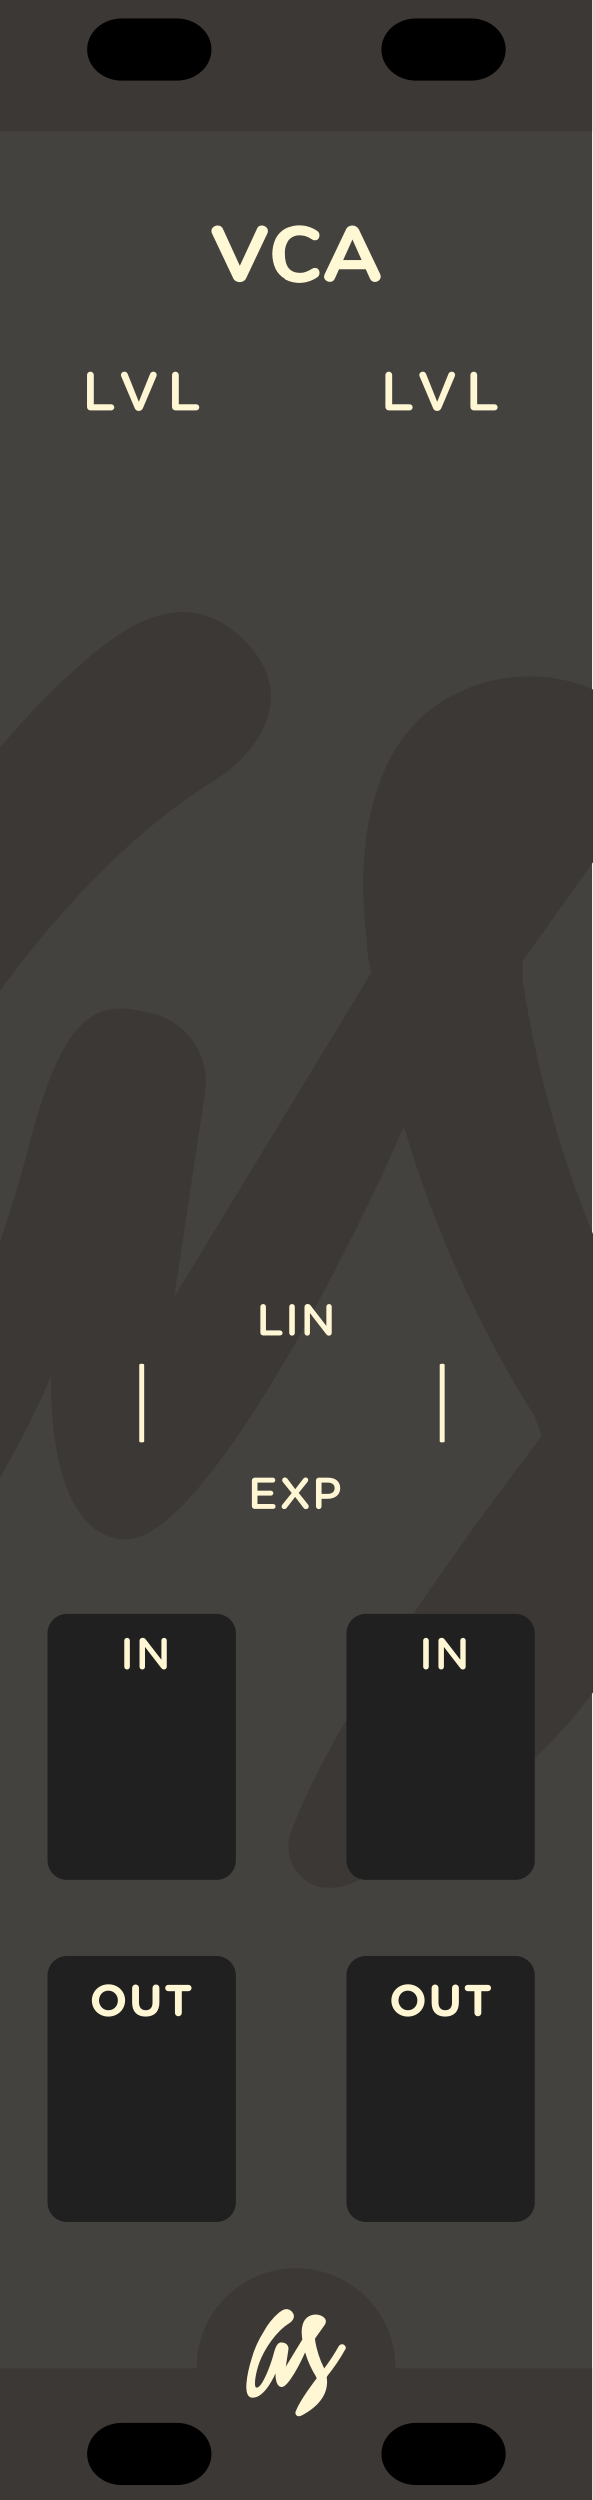
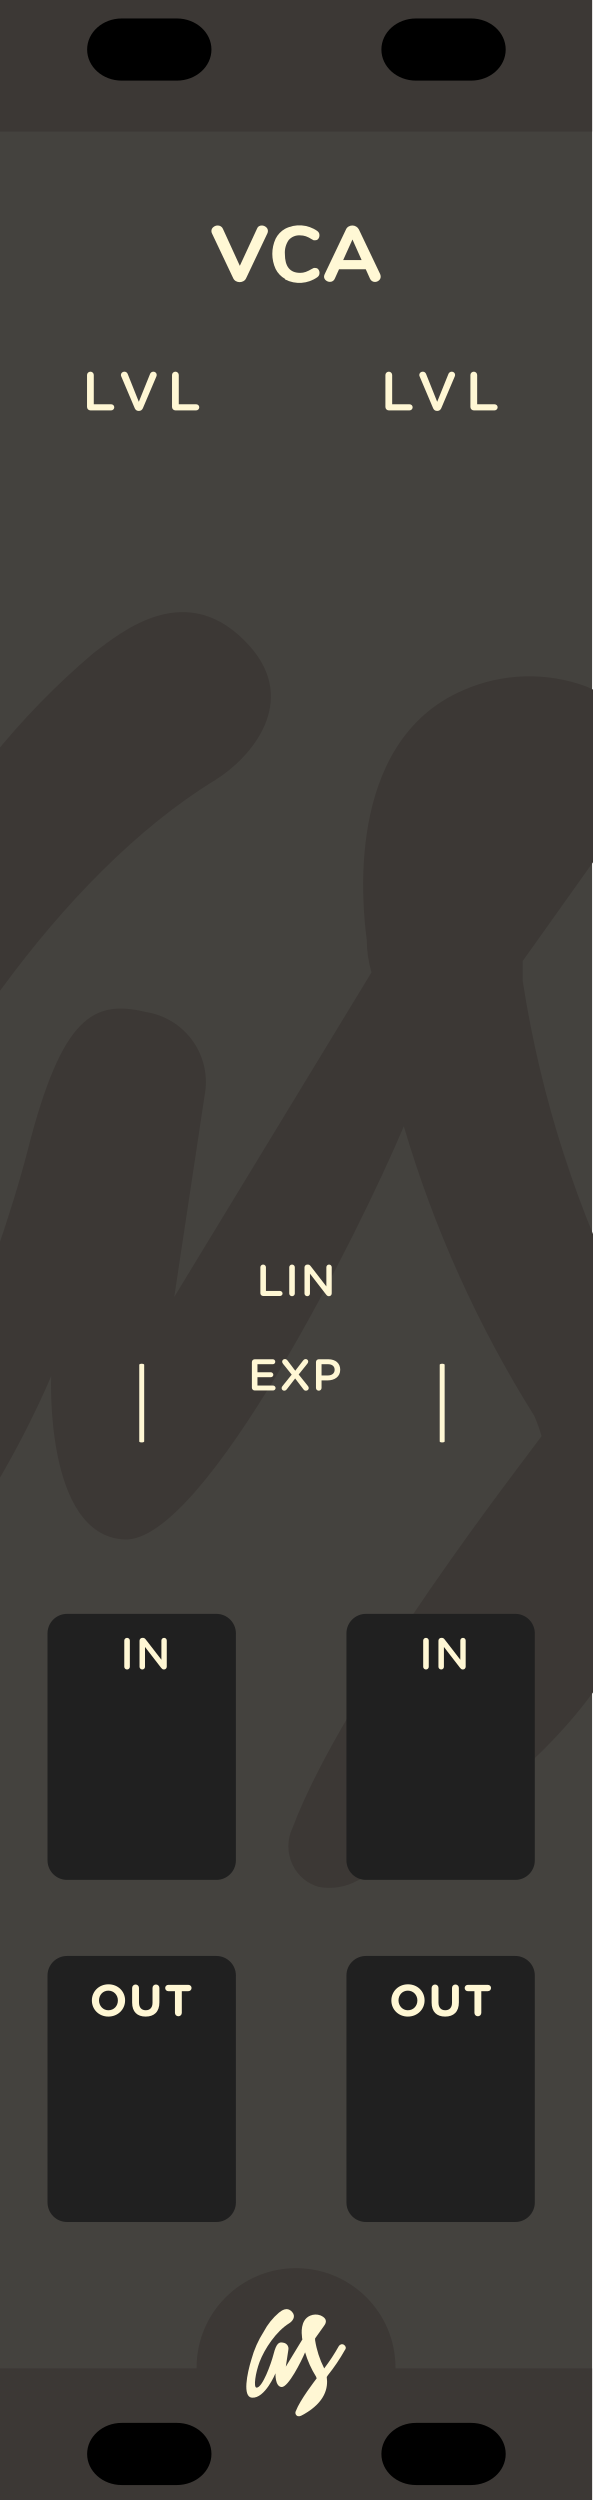
<svg xmlns="http://www.w3.org/2000/svg" width="90" height="380" viewBox="0 0 23.813 100.542" version="1.1" id="svg4541">
  <defs id="defs4535" />
  <g id="layer1" transform="translate(-61.97803,-53.7443)">
    <rect y="53.744" x="61.978" height="100.542" width="23.812" id="rect1709" style="opacity:1;vector-effect:none;fill:#44423e;fill-opacity:1;stroke:none;stroke-width:0.223;stroke-linecap:butt;stroke-linejoin:miter;stroke-miterlimit:4;stroke-dasharray:none;stroke-dashoffset:0;stroke-opacity:1" />
    <g style="fill:#3c3835;fill-opacity:1;stroke-width:0.881" id="g1661" data-name="Layer 2" transform="matrix(2.098122,0,0,2.098122,-51.9489,-652.4857)">
      <g style="fill:#3c3835;fill-opacity:1" id="g1659" data-name="Layer 1-2">
        <path id="path1657" class="cls-4" d="m 71.31,357 a 0.91,0.91 0 0 0 -0.41,-0.53 0.77,0.77 0 0 0 -0.64,-0.1 0.91,0.91 0 0 0 -0.53,0.41 43.94,43.94 0 0 1 -3.33,5.08 21.5,21.5 0 0 1 -2.08,-6.45 v -0.39 l 2,-2.81 c 0.24,-0.34 1.26,-1.56 -0.78,-2.45 a 3.15,3.15 0 0 0 -2.36,0.07 c -2.32,1 -1.92,4.26 -1.85,4.79 q 0,0.31 0.09,0.62 l -3.78,6.22 c 0,0 0.49,-3.26 0.58,-3.85 A 1.36,1.36 0 0 0 57.1,356 c -1,-0.24 -1.61,0.06 -2.27,2.65 -0.56,2.19 -2.54,7.64 -3.86,7.6 -0.78,0 -0.24,-3.41 0.68,-5.87 1.12,-2.95 3.78,-7 6.78,-8.83 0.69,-0.43 1.6,-1.5 0.66,-2.56 -1.19,-1.34 -2.46,-0.28 -3,0.13 a 14.68,14.68 0 0 0 -3.49,4.35 22.82,22.82 0 0 0 -2.81,6.33 c -1,3.25 -2.07,8.54 0.1,8.74 3,0.27 5.39,-5.56 5.39,-5.56 0,0 -0.13,3.05 1.4,3.13 1.53,0.08 4.51,-5.9 5.36,-7.92 a 22.36,22.36 0 0 0 2.5,5.55 2.87,2.87 0 0 1 0.14,0.39 c -0.34,0.47 -3.77,4.86 -4.77,7.5 a 0.82,0.82 0 0 0 0,0.72 0.79,0.79 0 0 0 0.5,0.42 1.12,1.12 0 0 0 0.74,-0.12 5.53,5.53 0 0 0 0.66,-0.35 c 4.83,-2.78 5.52,-6 5.17,-8.48 a 2.08,2.08 0 0 1 0.26,-0.4 42.2,42.2 0 0 0 3.89,-5.77 0.76,0.76 0 0 0 0.18,-0.65 z" style="fill:#3c3835;fill-opacity:1" />
      </g>
    </g>
    <rect y="148.994" x="61.978" height="5.292" width="23.812" id="rect1759" style="opacity:1;vector-effect:none;fill:#3c3835;fill-opacity:1;stroke:none;stroke-width:0.258;stroke-linecap:butt;stroke-linejoin:miter;stroke-miterlimit:4;stroke-dasharray:none;stroke-dashoffset:0;stroke-opacity:1" />
    <rect style="opacity:1;vector-effect:none;fill:#3c3835;fill-opacity:1;stroke:none;stroke-width:0.258;stroke-linecap:butt;stroke-linejoin:miter;stroke-miterlimit:4;stroke-dasharray:none;stroke-dashoffset:0;stroke-opacity:1" id="rect1806" width="23.812" height="5.292" x="61.978" y="53.744" />
    <g id="g2195" style="display:inline;stroke-width:0.881" transform="translate(61.97803,60.44709)">
      <circle r="4" cy="88.516" cx="11.906" id="circle1732" style="opacity:1;vector-effect:none;fill:#3c3835;fill-opacity:1;stroke:none;stroke-width:0.197;stroke-linecap:butt;stroke-linejoin:miter;stroke-miterlimit:4;stroke-dasharray:none;stroke-dashoffset:0;stroke-opacity:1" />
      <g transform="matrix(0.1762202,0,0,0.1762202,1.337592,24.78075)" data-name="Layer 2" id="g1738" style="fill:#fff7d4;fill-opacity:1">
        <g data-name="Layer 1-2" id="g1736" style="fill:#fff7d4;fill-opacity:1">
          <path style="fill:#fff7d4;fill-opacity:1" d="m 71.31,357 a 0.91,0.91 0 0 0 -0.41,-0.53 0.77,0.77 0 0 0 -0.64,-0.1 0.91,0.91 0 0 0 -0.53,0.41 43.94,43.94 0 0 1 -3.33,5.08 21.5,21.5 0 0 1 -2.08,-6.45 v -0.39 l 2,-2.81 c 0.24,-0.34 1.26,-1.56 -0.78,-2.45 a 3.15,3.15 0 0 0 -2.36,0.07 c -2.32,1 -1.92,4.26 -1.85,4.79 q 0,0.31 0.09,0.62 l -3.78,6.22 c 0,0 0.49,-3.26 0.58,-3.85 A 1.36,1.36 0 0 0 57.1,356 c -1,-0.24 -1.61,0.06 -2.27,2.65 -0.56,2.19 -2.54,7.64 -3.86,7.6 -0.78,0 -0.24,-3.41 0.68,-5.87 1.12,-2.95 3.78,-7 6.78,-8.83 0.69,-0.43 1.6,-1.5 0.66,-2.56 -1.19,-1.34 -2.46,-0.28 -3,0.13 a 14.68,14.68 0 0 0 -3.49,4.35 22.82,22.82 0 0 0 -2.81,6.33 c -1,3.25 -2.07,8.54 0.1,8.74 3,0.27 5.39,-5.56 5.39,-5.56 0,0 -0.13,3.05 1.4,3.13 1.53,0.08 4.51,-5.9 5.36,-7.92 a 22.36,22.36 0 0 0 2.5,5.55 2.87,2.87 0 0 1 0.14,0.39 c -0.34,0.47 -3.77,4.86 -4.77,7.5 a 0.82,0.82 0 0 0 0,0.72 0.79,0.79 0 0 0 0.5,0.42 1.12,1.12 0 0 0 0.74,-0.12 5.53,5.53 0 0 0 0.66,-0.35 c 4.83,-2.78 5.52,-6 5.17,-8.48 a 2.08,2.08 0 0 1 0.26,-0.4 42.2,42.2 0 0 0 3.89,-5.77 0.76,0.76 0 0 0 0.18,-0.65 z" class="cls-4" id="path1734" />
        </g>
      </g>
    </g>
    <rect style="display:inline;opacity:1;vector-effect:none;fill:#000000;fill-opacity:1;stroke:none;stroke-width:0.152;stroke-linecap:butt;stroke-linejoin:miter;stroke-miterlimit:4;stroke-dasharray:none;stroke-dashoffset:0;stroke-opacity:1" id="rect863" width="5" height="2.5" x="65.482" y="151.186" ry="1.392" />
    <path id="rect865" d="m 78.709,151.186 c -0.771,0 -1.392,0.558 -1.392,1.25 0,0.693 0.621,1.25 1.392,1.25 h 2.215 c 0.771,0 1.392,-0.558 1.392,-1.25 0,-0.692 -0.621,-1.25 -1.392,-1.25 z" style="display:inline;opacity:1;vector-effect:none;fill:#000000;fill-opacity:1;stroke:none;stroke-width:0.152;stroke-linecap:butt;stroke-linejoin:miter;stroke-miterlimit:4;stroke-dasharray:none;stroke-dashoffset:0;stroke-opacity:1" />
    <rect ry="1.392" y="54.486" x="65.482" height="2.5" width="5" id="rect861" style="display:inline;opacity:1;vector-effect:none;fill:#000000;fill-opacity:1;stroke:none;stroke-width:0.152;stroke-linecap:butt;stroke-linejoin:miter;stroke-miterlimit:4;stroke-dasharray:none;stroke-dashoffset:0;stroke-opacity:1" />
    <path id="path1191" d="m 78.709,54.486 c -0.771,0 -1.392,0.558 -1.392,1.25 0,0.692 0.621,1.25 1.392,1.25 h 2.215 c 0.771,0 1.392,-0.558 1.392,-1.25 0,-0.693 -0.621,-1.25 -1.392,-1.25 z" style="display:inline;opacity:1;vector-effect:none;fill:#000000;fill-opacity:1;stroke:none;stroke-width:0.152;stroke-linecap:butt;stroke-linejoin:miter;stroke-miterlimit:4;stroke-dasharray:none;stroke-dashoffset:0;stroke-opacity:1" />
    <g transform="matrix(0.2645833,0,0,0.2645833,-22.62117,-11.24986)" id="g2289">
      <path d="m 39.27,155.76 a 0.85,0.85 0 0 1 0.46,-0.13 1,1 0 0 1 0.65,0.24 0.74,0.74 0 0 1 0.29,0.59 0.85,0.85 0 0 1 -0.08,0.36 l -3.24,6.84 a 0.94,0.94 0 0 1 -0.4,0.43 1.18,1.18 0 0 1 -1.15,0 0.94,0.94 0 0 1 -0.4,-0.43 l -3.24,-6.84 a 0.77,0.77 0 0 1 -0.08,-0.35 0.74,0.74 0 0 1 0.3,-0.6 1,1 0 0 1 0.67,-0.24 0.88,0.88 0 0 1 0.46,0.13 0.79,0.79 0 0 1 0.32,0.38 l 2.57,5.62 2.6,-5.62 a 0.8,0.8 0 0 1 0.27,-0.38 z" transform="translate(319.8,124.29)" style="fill:#fff8d5" id="path2283" />
      <path d="m 43.28,163.75 a 3.55,3.55 0 0 1 -1.44,-1.51 5.51,5.51 0 0 1 0,-4.6 3.56,3.56 0 0 1 1.44,-1.51 4.73,4.73 0 0 1 4.9,0.34 0.92,0.92 0 0 1 0.25,0.29 0.8,0.8 0 0 1 0.07,0.36 0.84,0.84 0 0 1 -0.17,0.53 0.52,0.52 0 0 1 -0.43,0.22 0.93,0.93 0 0 1 -0.29,0 1.15,1.15 0 0 1 -0.28,-0.15 4.06,4.06 0 0 0 -0.89,-0.45 2.72,2.72 0 0 0 -0.88,-0.14 2.11,2.11 0 0 0 -1.73,0.71 3.32,3.32 0 0 0 -0.58,2.13 q 0,2.86 2.32,2.86 a 2.53,2.53 0 0 0 0.84,-0.14 5.29,5.29 0 0 0 0.92,-0.45 1.74,1.74 0 0 1 0.3,-0.15 0.84,0.84 0 0 1 0.28,0 0.52,0.52 0 0 1 0.43,0.22 0.84,0.84 0 0 1 0.17,0.53 0.77,0.77 0 0 1 -0.08,0.37 0.89,0.89 0 0 1 -0.25,0.28 4.73,4.73 0 0 1 -4.9,0.34 z" transform="translate(319.8,124.29)" style="fill:#fff8d5" id="path2285" />
      <path d="m 57.81,163.41 a 0.72,0.72 0 0 1 -0.27,0.57 0.91,0.91 0 0 1 -0.62,0.23 0.81,0.81 0 0 1 -0.43,-0.13 0.79,0.79 0 0 1 -0.31,-0.38 l -0.64,-1.42 h -4.06 l -0.64,1.42 a 0.78,0.78 0 0 1 -0.74,0.5 0.94,0.94 0 0 1 -0.62,-0.23 0.72,0.72 0 0 1 -0.28,-0.57 1,1 0 0 1 0.1,-0.38 l 3.24,-6.8 a 0.94,0.94 0 0 1 0.4,-0.44 1.13,1.13 0 0 1 0.56,-0.15 1.11,1.11 0 0 1 0.58,0.16 1.07,1.07 0 0 1 0.41,0.43 l 3.24,6.8 a 1,1 0 0 1 0.08,0.39 z m -5.7,-2.53 h 2.8 l -1.39,-3.12 z" transform="translate(319.8,124.29)" style="fill:#fff8d5" id="path2287" />
    </g>
  </g>
  <g id="layer2">
    <g transform="matrix(0.2760238,0,0,0.2760238,239.6447,-41.1702)" style="fill:#fff7d4;fill-opacity:1;stroke-width:0.919" id="g1005">
      <path id="path11726" d="m -855.523,208.447 c 0,0.281 0.219,0.5 0.5,0.5 h 3.016 c 0.25,0 0.453,-0.203 0.453,-0.453 0,-0.25 -0.203,-0.438 -0.453,-0.438 h -2.531 v -4.266 c 0,-0.266 -0.219,-0.484 -0.484,-0.484 -0.281,0 -0.5,0.219 -0.5,0.484 z m 0,0" style="fill:#fff7d4;fill-opacity:1;stroke:none;stroke-width:0.881" />
      <path id="path11718" d="m -848.01,209.025 h 0.047 c 0.281,0 0.469,-0.156 0.578,-0.391 l 1.969,-4.641 c 0.016,-0.062 0.047,-0.141 0.047,-0.219 0,-0.266 -0.219,-0.469 -0.484,-0.469 -0.234,0 -0.422,0.156 -0.484,0.328 l -1.641,4.062 -1.609,-4.031 c -0.078,-0.219 -0.25,-0.359 -0.5,-0.359 -0.281,0 -0.5,0.219 -0.5,0.484 0,0.078 0.031,0.156 0.062,0.234 l 1.953,4.609 c 0.109,0.234 0.281,0.391 0.562,0.391 z m 0,0" style="fill:#fff7d4;fill-opacity:1;stroke:none;stroke-width:0.881" />
      <path id="path11710" d="m -843.139,208.447 c 0,0.281 0.219,0.5 0.5,0.5 h 3.016 c 0.25,0 0.453,-0.203 0.453,-0.453 0,-0.25 -0.203,-0.438 -0.453,-0.438 h -2.531 v -4.266 c 0,-0.266 -0.219,-0.484 -0.484,-0.484 -0.281,0 -0.5,0.219 -0.5,0.484 z m 0,0" style="fill:#fff7d4;fill-opacity:1;stroke:none;stroke-width:0.881" />
    </g>
    <g transform="translate(-4.860342,-2.645819)" id="g1942" style="display:inline">
      <path style="display:inline;fill:#202020;fill-opacity:1;fill-rule:nonzero;stroke:none;stroke-width:0.233" d="m 26.369,82.091 c 0,-0.43 -0.353,-0.782 -0.783,-0.782 h -6.01 c -0.43,0 -0.783,0.351 -0.783,0.782 v 9.134 c 0,0.43 0.353,0.783 0.783,0.783 h 6.01 c 0.43,0 0.783,-0.353 0.783,-0.783 z m 0,0" id="path1934" />
      <path id="path1936" d="m 21.263,83.747 c 0.388,0 0.673,-0.293 0.673,-0.651 0,-0.358 -0.28,-0.647 -0.668,-0.647 -0.388,0 -0.668,0.293 -0.668,0.647 v 0.004 c 0,0.358 0.28,0.647 0.664,0.647 z m 0.004,-0.254 c -0.22,0 -0.38,-0.181 -0.38,-0.397 0,-0.216 0.155,-0.392 0.375,-0.392 0.224,0 0.384,0.177 0.384,0.392 v 0.004 c 0,0.216 -0.155,0.392 -0.38,0.392 z m 0,0" style="display:inline;fill:#fff7d4;fill-opacity:1;stroke:none;stroke-width:0.233" />
      <path id="path1938" d="m 22.763,83.747 c 0.341,0 0.552,-0.19 0.552,-0.569 V 82.595 c 0,-0.078 -0.06,-0.138 -0.138,-0.138 -0.078,0 -0.138,0.06 -0.138,0.138 v 0.595 c 0,0.198 -0.104,0.302 -0.272,0.302 -0.168,0 -0.272,-0.108 -0.272,-0.311 V 82.595 c 0,-0.078 -0.06,-0.138 -0.138,-0.138 -0.073,0 -0.138,0.06 -0.138,0.138 v 0.591 c 0,0.371 0.207,0.561 0.543,0.561 z m 0,0" style="display:inline;fill:#fff7d4;fill-opacity:1;stroke:none;stroke-width:0.233" />
      <path id="path1940" d="m 23.941,83.596 c 0,0.078 0.06,0.138 0.138,0.138 0.078,0 0.138,-0.06 0.138,-0.138 v -0.871 h 0.263 c 0.073,0 0.129,-0.056 0.129,-0.129 0,-0.069 -0.056,-0.125 -0.129,-0.125 h -0.807 c -0.069,0 -0.125,0.056 -0.125,0.125 0,0.073 0.056,0.129 0.125,0.129 H 23.941 Z m 0,0" style="display:inline;fill:#fff7d4;fill-opacity:1;stroke:none;stroke-width:0.233" />
    </g>
    <g transform="translate(11.63536)" id="g1956">
      <g transform="translate(-5.820833,-196.4583)" id="g1948">
        <g style="display:inline" id="g1946" transform="translate(-10.67487,180.0542)">
          <path id="path1944" d="m 26.369,82.091 c 0,-0.43 -0.353,-0.782 -0.783,-0.782 h -6.01 c -0.43,0 -0.783,0.351 -0.783,0.782 v 9.134 c 0,0.43 0.353,0.783 0.783,0.783 h 6.01 c 0.43,0 0.783,-0.353 0.783,-0.783 z m 0,0" style="display:inline;fill:#202020;fill-opacity:1;fill-rule:nonzero;stroke:none;stroke-width:0.233" />
        </g>
      </g>
      <g id="g1954" style="fill:#fff7d4;fill-opacity:1;stroke-width:0.919" transform="matrix(0.2760238,0,0,0.2760238,246.0011,-18.27371)">
        <path style="fill:#fff7d4;fill-opacity:1;stroke:none;stroke-width:0.881" d="m -871.725,309.059 c 0,0.219 0.188,0.391 0.406,0.391 0.219,0 0.406,-0.172 0.406,-0.391 v -3.828 c 0,-0.219 -0.188,-0.391 -0.406,-0.391 -0.219,0 -0.406,0.172 -0.406,0.391 z m 0,0" id="path1950" />
        <path style="fill:#fff7d4;fill-opacity:1;stroke:none;stroke-width:0.881" d="m -869.503,309.059 c 0,0.219 0.188,0.391 0.406,0.391 0.219,0 0.391,-0.172 0.391,-0.391 v -2.891 l 2.344,3.031 c 0.109,0.141 0.219,0.25 0.406,0.25 h 0.031 c 0.219,0 0.391,-0.188 0.391,-0.406 v -3.812 c 0,-0.219 -0.172,-0.391 -0.391,-0.391 -0.219,0 -0.391,0.172 -0.391,0.391 v 2.797 l -2.281,-2.953 c -0.109,-0.141 -0.219,-0.234 -0.406,-0.234 h -0.094 c -0.219,0 -0.406,0.188 -0.406,0.406 z m 0,0" id="path1952" />
      </g>
    </g>
    <g style="display:inline" id="g1026" transform="translate(-16.88191,-2.645819)">
      <path id="path25377" d="m 26.369,82.091 c 0,-0.43 -0.353,-0.782 -0.783,-0.782 h -6.01 c -0.43,0 -0.783,0.351 -0.783,0.782 v 9.134 c 0,0.43 0.353,0.783 0.783,0.783 h 6.01 c 0.43,0 0.783,-0.353 0.783,-0.783 z m 0,0" style="display:inline;fill:#202020;fill-opacity:1;fill-rule:nonzero;stroke:none;stroke-width:0.233" />
      <g id="g896" transform="translate(-0.023128)">
        <path id="path12074" d="m 21.263,83.747 c 0.388,0 0.673,-0.293 0.673,-0.651 0,-0.358 -0.28,-0.647 -0.668,-0.647 -0.388,0 -0.668,0.293 -0.668,0.647 v 0.004 c 0,0.358 0.28,0.647 0.664,0.647 z m 0.004,-0.254 c -0.22,0 -0.38,-0.181 -0.38,-0.397 0,-0.216 0.155,-0.392 0.375,-0.392 0.224,0 0.384,0.177 0.384,0.392 v 0.004 c 0,0.216 -0.155,0.392 -0.38,0.392 z m 0,0" style="display:inline;fill:#fff7d4;fill-opacity:1;stroke:none;stroke-width:0.233" />
        <path id="path12070" d="m 22.763,83.747 c 0.341,0 0.552,-0.19 0.552,-0.569 V 82.595 c 0,-0.078 -0.06,-0.138 -0.138,-0.138 -0.078,0 -0.138,0.06 -0.138,0.138 v 0.595 c 0,0.198 -0.104,0.302 -0.272,0.302 -0.168,0 -0.272,-0.108 -0.272,-0.311 V 82.595 c 0,-0.078 -0.06,-0.138 -0.138,-0.138 -0.073,0 -0.138,0.06 -0.138,0.138 v 0.591 c 0,0.371 0.207,0.561 0.543,0.561 z m 0,0" style="display:inline;fill:#fff7d4;fill-opacity:1;stroke:none;stroke-width:0.233" />
        <path id="path12066" d="m 23.941,83.596 c 0,0.078 0.06,0.138 0.138,0.138 0.078,0 0.138,-0.06 0.138,-0.138 v -0.871 h 0.263 c 0.073,0 0.129,-0.056 0.129,-0.129 0,-0.069 -0.056,-0.125 -0.129,-0.125 h -0.807 c -0.069,0 -0.125,0.056 -0.125,0.125 0,0.073 0.056,0.129 0.125,0.129 H 23.941 Z m 0,0" style="display:inline;fill:#fff7d4;fill-opacity:1;stroke:none;stroke-width:0.233" />
      </g>
    </g>
    <g id="g1271" transform="translate(-0.3862016)">
      <g id="g1598" transform="translate(-5.820833,-196.4583)">
        <g transform="translate(-10.67487,180.0542)" id="g1528" style="display:inline">
          <path style="display:inline;fill:#202020;fill-opacity:1;fill-rule:nonzero;stroke:none;stroke-width:0.233" d="m 26.369,82.091 c 0,-0.43 -0.353,-0.782 -0.783,-0.782 h -6.01 c -0.43,0 -0.783,0.351 -0.783,0.782 v 9.134 c 0,0.43 0.353,0.783 0.783,0.783 h 6.01 c 0.43,0 0.783,-0.353 0.783,-0.783 z m 0,0" id="path1520" />
        </g>
      </g>
      <g transform="matrix(0.2760238,0,0,0.2760238,246.0011,-18.27371)" style="fill:#fff7d4;fill-opacity:1;stroke-width:0.919" id="g1263">
        <path id="path1259" d="m -871.725,309.059 c 0,0.219 0.188,0.391 0.406,0.391 0.219,0 0.406,-0.172 0.406,-0.391 v -3.828 c 0,-0.219 -0.188,-0.391 -0.406,-0.391 -0.219,0 -0.406,0.172 -0.406,0.391 z m 0,0" style="fill:#fff7d4;fill-opacity:1;stroke:none;stroke-width:0.881" />
        <path id="path1261" d="m -869.503,309.059 c 0,0.219 0.188,0.391 0.406,0.391 0.219,0 0.391,-0.172 0.391,-0.391 v -2.891 l 2.344,3.031 c 0.109,0.141 0.219,0.25 0.406,0.25 h 0.031 c 0.219,0 0.391,-0.188 0.391,-0.406 v -3.812 c 0,-0.219 -0.172,-0.391 -0.391,-0.391 -0.219,0 -0.391,0.172 -0.391,0.391 v 2.797 l -2.281,-2.953 c -0.109,-0.141 -0.219,-0.234 -0.406,-0.234 h -0.094 c -0.219,0 -0.406,0.188 -0.406,0.406 z m 0,0" style="fill:#fff7d4;fill-opacity:1;stroke:none;stroke-width:0.881" />
      </g>
    </g>
-     <g transform="matrix(0.2760238,0,0,0.2760238,240.2944,-19.56484)" style="fill:#fff7d4;fill-opacity:1;stroke-width:0.919" id="g1015">
+     <g transform="matrix(0.2760238,0,0,0.2760238,240.2944,-21.15234)" style="fill:#fff7d4;fill-opacity:1;stroke-width:0.919" id="g1015">
      <path id="path11694" d="m -832.621,265.052 c 0,0.234 0.188,0.406 0.406,0.406 h 2.453 c 0.203,0 0.375,-0.156 0.375,-0.359 0,-0.203 -0.172,-0.375 -0.375,-0.375 h -2.047 v -3.453 c 0,-0.219 -0.188,-0.391 -0.406,-0.391 -0.219,0 -0.406,0.172 -0.406,0.391 z m 0,0" style="fill:#fff7d4;fill-opacity:1;stroke:none;stroke-width:0.881" />
      <path id="path11690" d="m -828.414,265.099 c 0,0.219 0.188,0.391 0.406,0.391 0.219,0 0.406,-0.172 0.406,-0.391 v -3.828 c 0,-0.219 -0.188,-0.391 -0.406,-0.391 -0.219,0 -0.406,0.172 -0.406,0.391 z m 0,0" style="fill:#fff7d4;fill-opacity:1;stroke:none;stroke-width:0.881" />
      <path id="path11686" d="m -826.192,265.099 c 0,0.219 0.188,0.391 0.406,0.391 0.219,0 0.391,-0.172 0.391,-0.391 v -2.891 l 2.344,3.031 c 0.109,0.141 0.219,0.25 0.406,0.25 h 0.031 c 0.219,0 0.391,-0.188 0.391,-0.406 v -3.812 c 0,-0.219 -0.172,-0.391 -0.391,-0.391 -0.219,0 -0.391,0.172 -0.391,0.391 v 2.797 l -2.281,-2.953 c -0.109,-0.141 -0.219,-0.234 -0.406,-0.234 h -0.094 c -0.219,0 -0.406,0.188 -0.406,0.406 z m 0,0" style="fill:#fff7d4;fill-opacity:1;stroke:none;stroke-width:0.881" />
    </g>
-     <g transform="matrix(0.2760238,0,0,0.2760238,251.6263,-12.58984)" style="fill:#fff7d4;fill-opacity:1;stroke-width:0.919" id="g1010">
+     <g transform="matrix(0.2760238,0,0,0.2760238,251.6263,-17.35235)" style="fill:#fff7d4;fill-opacity:1;stroke-width:0.919" id="g1010">
      <path id="path11674" d="m -874.505,265.459 h 2.688 c 0.188,0 0.359,-0.156 0.359,-0.359 0,-0.188 -0.172,-0.359 -0.359,-0.359 h -2.281 v -1.219 h 1.953 c 0.188,0 0.359,-0.156 0.359,-0.344 0,-0.203 -0.172,-0.375 -0.359,-0.375 h -1.953 v -1.172 h 2.25 c 0.188,0 0.344,-0.156 0.344,-0.359 0,-0.203 -0.156,-0.359 -0.344,-0.359 h -2.656 c -0.219,0 -0.406,0.172 -0.406,0.406 v 3.734 c 0,0.234 0.188,0.406 0.406,0.406 z m 0,0" style="fill:#fff7d4;fill-opacity:1;stroke:none;stroke-width:0.881" />
      <path id="path11670" d="m -870.578,265.115 c 0,0.234 0.188,0.375 0.375,0.375 0.172,0 0.281,-0.078 0.391,-0.219 l 1.203,-1.562 1.219,1.594 c 0.094,0.125 0.188,0.188 0.359,0.188 0.234,0 0.406,-0.172 0.406,-0.391 0,-0.109 -0.062,-0.219 -0.125,-0.297 l -1.344,-1.672 1.266,-1.578 c 0.078,-0.109 0.125,-0.188 0.125,-0.312 0,-0.219 -0.188,-0.359 -0.359,-0.359 -0.172,0 -0.281,0.078 -0.391,0.219 l -1.141,1.484 -1.141,-1.516 c -0.109,-0.125 -0.203,-0.188 -0.375,-0.188 -0.219,0 -0.391,0.172 -0.391,0.391 0,0.109 0.062,0.203 0.125,0.297 l 1.266,1.578 -1.344,1.672 c -0.078,0.094 -0.125,0.188 -0.125,0.297 z m 0,0" style="fill:#fff7d4;fill-opacity:1;stroke:none;stroke-width:0.881" />
      <path id="path11666" d="m -865.572,265.099 c 0,0.219 0.188,0.391 0.406,0.391 0.219,0 0.406,-0.172 0.406,-0.391 v -1.109 h 0.891 c 1,0 1.828,-0.531 1.828,-1.547 v -0.016 c 0,-0.922 -0.672,-1.516 -1.734,-1.516 h -1.391 c -0.219,0 -0.406,0.172 -0.406,0.406 z m 0.812,-1.828 v -1.641 h 0.922 c 0.594,0 0.984,0.281 0.984,0.812 v 0.016 c 0,0.484 -0.375,0.812 -0.984,0.812 z m 0,0" style="fill:#fff7d4;fill-opacity:1;stroke:none;stroke-width:0.881" />
    </g>
    <g id="g1576" transform="matrix(1.006925,0,0,0.3988115,-0.0813104,34.69831)">
      <path style="fill:none;stroke:#fff7d4;stroke-width:0.197;stroke-linecap:round;stroke-linejoin:round;stroke-miterlimit:10;stroke-dasharray:none;stroke-opacity:1" d="m 5.741,58.355 v -7.737" id="path30663" />
      <path id="path887" d="m 17.742,58.355 v -7.737" style="fill:none;stroke:#fff7d4;stroke-width:0.197;stroke-linecap:round;stroke-linejoin:round;stroke-miterlimit:10;stroke-dasharray:none;stroke-opacity:1" />
    </g>
    <g id="g912" style="fill:#fff7d4;fill-opacity:1;stroke-width:0.919" transform="matrix(0.2760238,0,0,0.2760238,251.6447,-41.1702)">
      <path style="fill:#fff7d4;fill-opacity:1;stroke:none;stroke-width:0.881" d="m -855.523,208.447 c 0,0.281 0.219,0.5 0.5,0.5 h 3.016 c 0.25,0 0.453,-0.203 0.453,-0.453 0,-0.25 -0.203,-0.438 -0.453,-0.438 h -2.531 v -4.266 c 0,-0.266 -0.219,-0.484 -0.484,-0.484 -0.281,0 -0.5,0.219 -0.5,0.484 z m 0,0" id="path906" />
      <path style="fill:#fff7d4;fill-opacity:1;stroke:none;stroke-width:0.881" d="m -848.01,209.025 h 0.047 c 0.281,0 0.469,-0.156 0.578,-0.391 l 1.969,-4.641 c 0.016,-0.062 0.047,-0.141 0.047,-0.219 0,-0.266 -0.219,-0.469 -0.484,-0.469 -0.234,0 -0.422,0.156 -0.484,0.328 l -1.641,4.062 -1.609,-4.031 c -0.078,-0.219 -0.25,-0.359 -0.5,-0.359 -0.281,0 -0.5,0.219 -0.5,0.484 0,0.078 0.031,0.156 0.062,0.234 l 1.953,4.609 c 0.109,0.234 0.281,0.391 0.562,0.391 z m 0,0" id="path908" />
      <path style="fill:#fff7d4;fill-opacity:1;stroke:none;stroke-width:0.881" d="m -843.139,208.447 c 0,0.281 0.219,0.5 0.5,0.5 h 3.016 c 0.25,0 0.453,-0.203 0.453,-0.453 0,-0.25 -0.203,-0.438 -0.453,-0.438 h -2.531 v -4.266 c 0,-0.266 -0.219,-0.484 -0.484,-0.484 -0.281,0 -0.5,0.219 -0.5,0.484 z m 0,0" id="path910" />
    </g>
  </g>
</svg>
